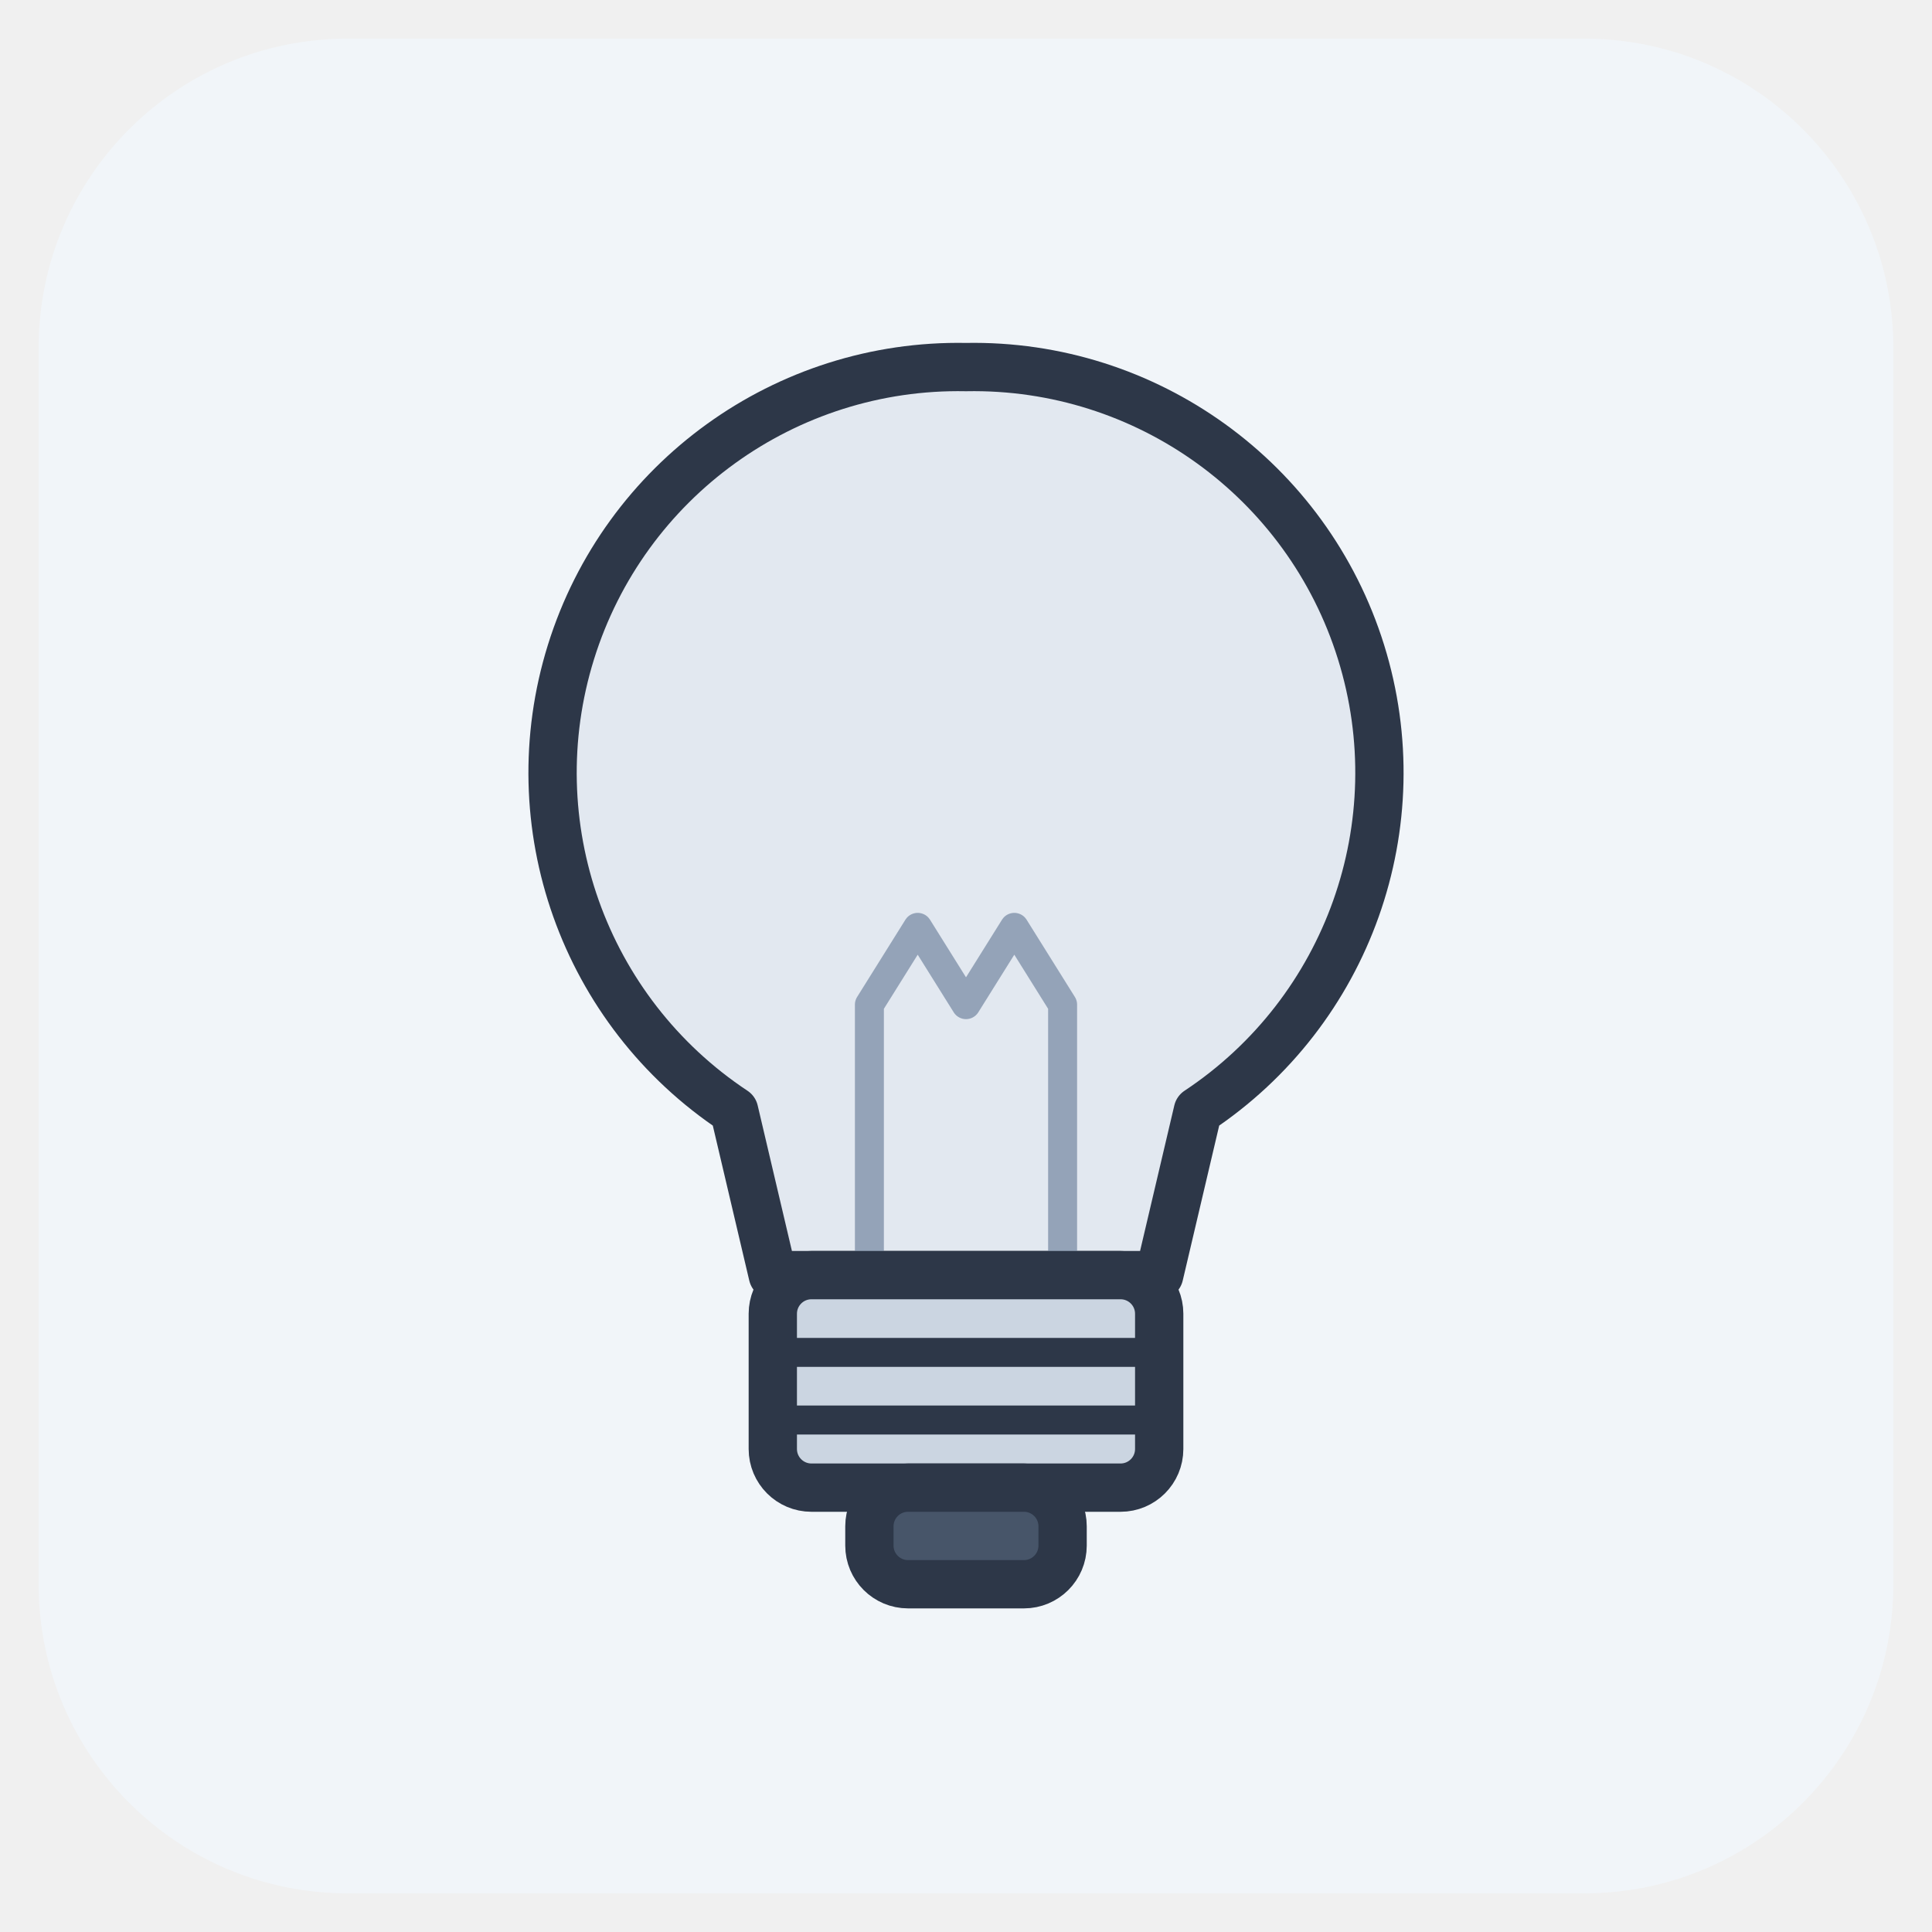
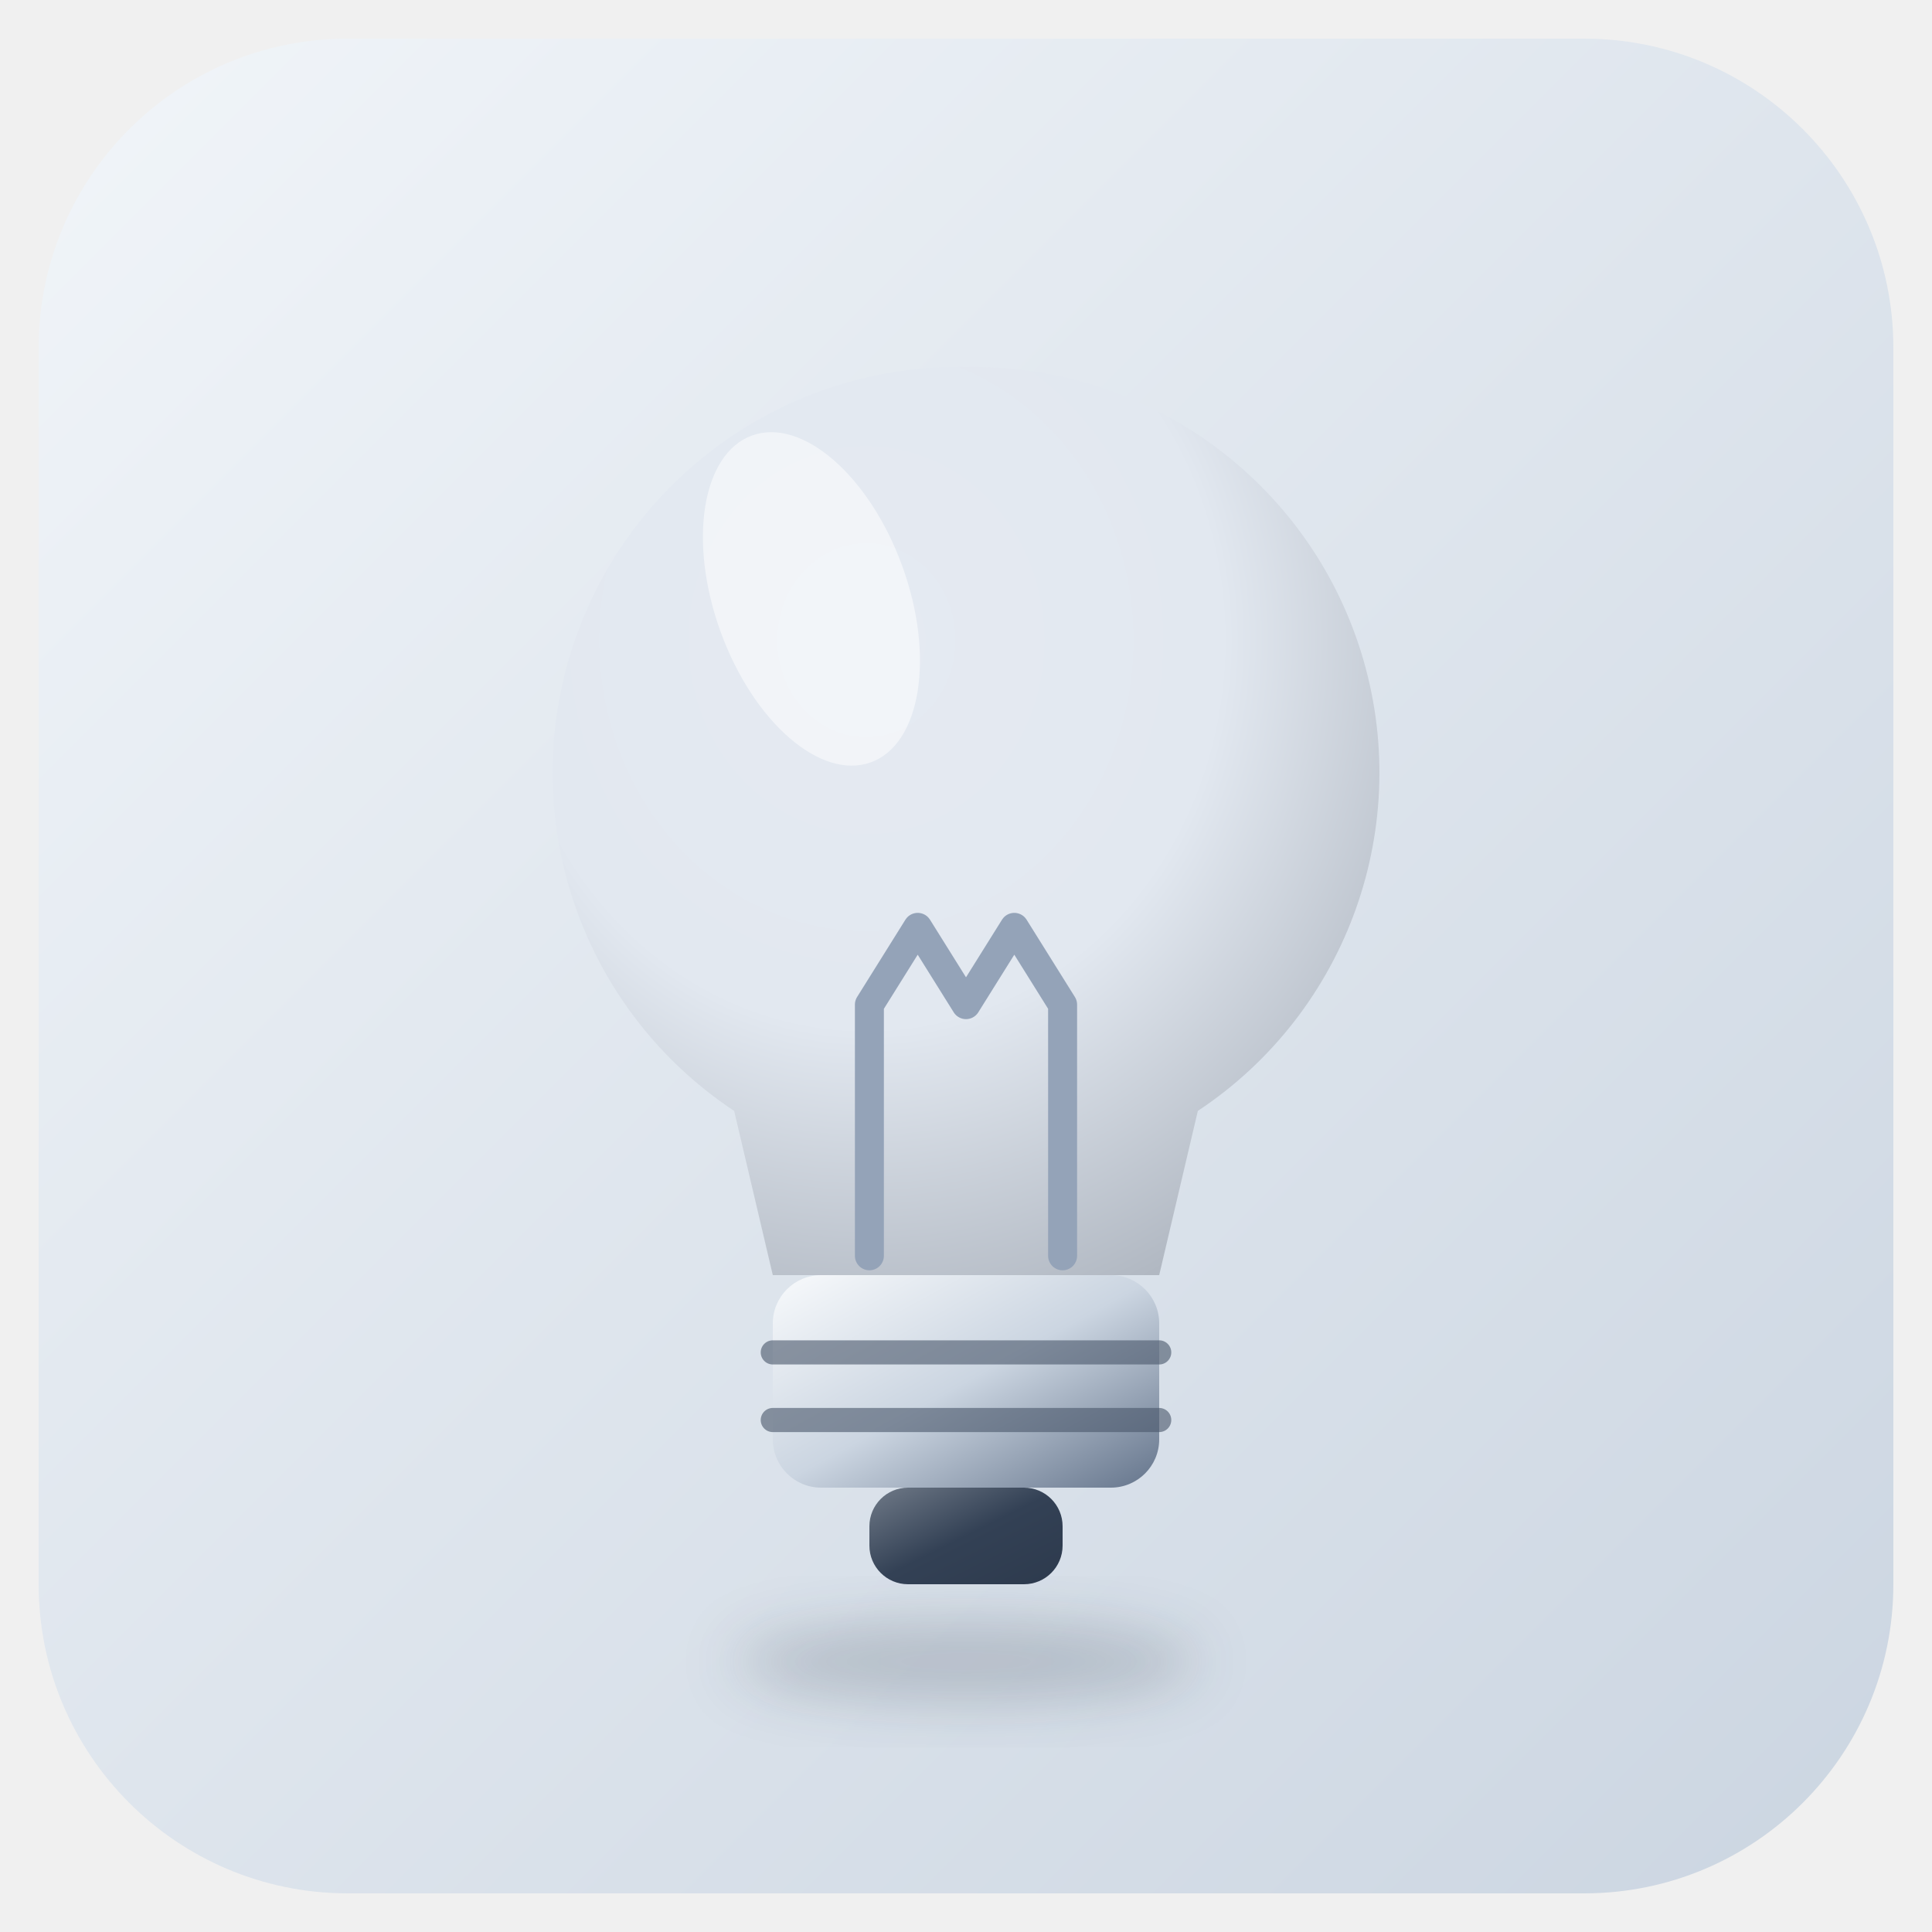
<svg xmlns="http://www.w3.org/2000/svg" viewBox="0 0 200 200" role="img" aria-label="כבוי">
-   <rect x="4" y="4" width="192" height="192" rx="32" fill="#F1F5F9" />
-   <g stroke="#2D3748" stroke-width="5" stroke-linejoin="round" stroke-linecap="round">
-     <path d="M100 38 A42 42 0 0 0 76 115 L80 132 L120 132 L124 115 A42 42 0 0 0 100 38 Z" fill="#E2E8F0" />
-     <path d="M90 130 V104 L95 96 L100 104 L105 96 L110 104 V130" fill="none" stroke="#94A3B8" stroke-width="3" />
-     <rect x="80" y="132" width="40" height="22" rx="4" fill="#CBD5E1" />
-     <path d="M80 140 H120 M80 147 H120" stroke-width="3" />
-     <rect x="90" y="154" width="20" height="10" rx="4" fill="#475569" />
-   </g>
+   <defs>
+     <linearGradient id="on-off-opposite-g0" x1="0" y1="0" x2="1" y2="1">
+       <stop offset="0" stop-color="#F1F5F9" />
+       <stop offset="1" stop-color="#CBD5E1" />
+     </linearGradient>
+     <radialGradient id="on-off-opposite-g1" cx="0.38" cy="0.3" r="0.78">
+       <stop offset="0" stop-color="#e5eaf2" />
+       <stop offset=".55" stop-color="#E2E8F0" />
+       <stop offset="1" stop-color="#b1b8c2" />
+     </radialGradient>
+     <linearGradient id="on-off-opposite-g2" x1="0" y1="0" x2="1" y2="1">
+       <stop offset="0" stop-color="#F8FAFC" />
+       <stop offset="0.5" stop-color="#CBD5E1" />
+       <stop offset="1" stop-color="#64748B" />
+     </linearGradient>
+     <linearGradient id="on-off-opposite-g3" x1="0" y1="0" x2="1" y2="1">
+       <stop offset="0" stop-color="#707a88" />
+       <stop offset=".5" stop-color="#334155" />
+       <stop offset="1" stop-color="#2d3a4d" />
+     </linearGradient>
+     <filter id="on-off-opposite-blur" x="-30%" y="-60%" width="160%" height="220%">
+       <feGaussianBlur stdDeviation="3" />
+     </filter>
+   </defs>
+   <rect x="4" y="4" width="192" height="192" rx="32" fill="url(#on-off-opposite-g0)" />
+   <ellipse cx="100" cy="172" rx="24" ry="4" fill="#1E293B" opacity="0.2" filter="url(#on-off-opposite-blur)" />
+   <path d="M100 38 A42 42 0 0 0 76 115 L80 132 L120 132 L124 115 A42 42 0 0 0 100 38 Z" fill="url(#on-off-opposite-g1)" />
+   <ellipse cx="84" cy="62" rx="10" ry="18" fill="#fff" opacity="0.5" transform="rotate(-20 84 62)" />
+   <path d="M90 130 V104 L95 96 L100 104 L105 96 L110 104 V130" fill="none" stroke="#94A3B8" stroke-width="3" stroke-linecap="round" stroke-linejoin="round" />
+   <rect x="80" y="132" width="40" height="22" rx="5" fill="url(#on-off-opposite-g2)" />
+   <path d="M80 140 H120 M80 147 H120" fill="none" stroke="#475569" stroke-width="2.5" stroke-linecap="round" stroke-linejoin="round" opacity="0.6" />
+   <rect x="90" y="154" width="20" height="10" rx="4" fill="url(#on-off-opposite-g3)" />
</svg>
